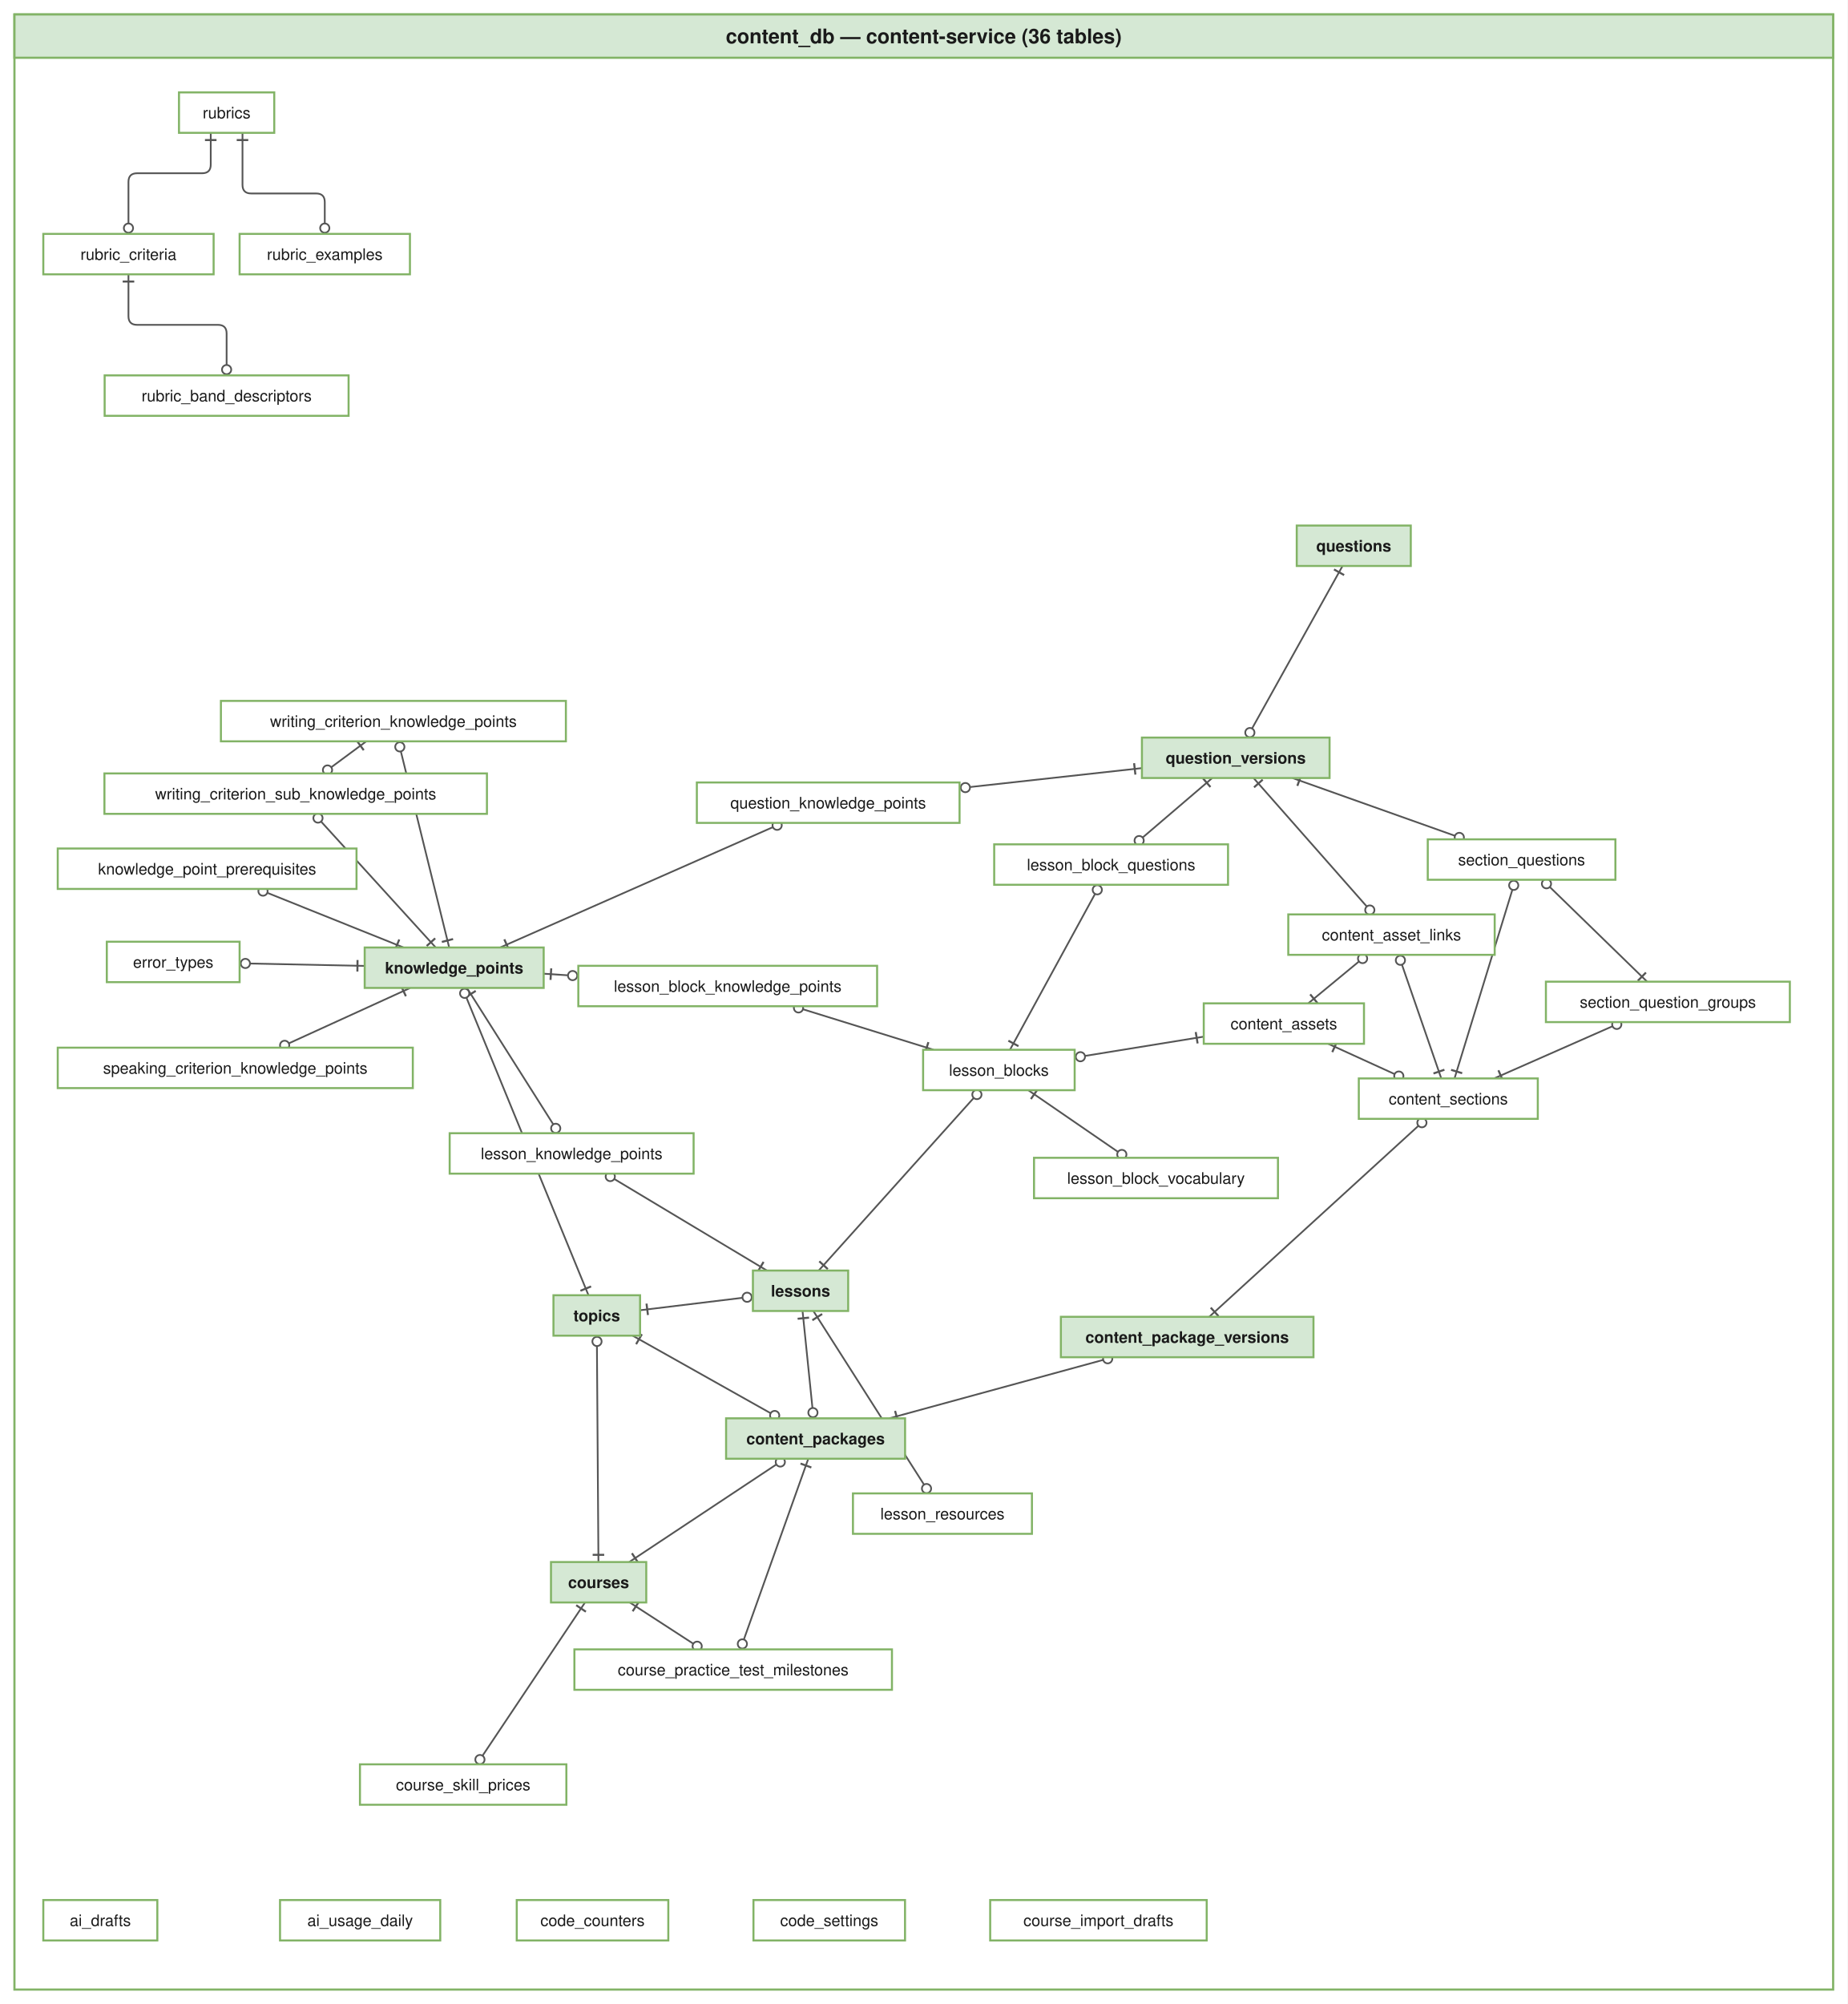
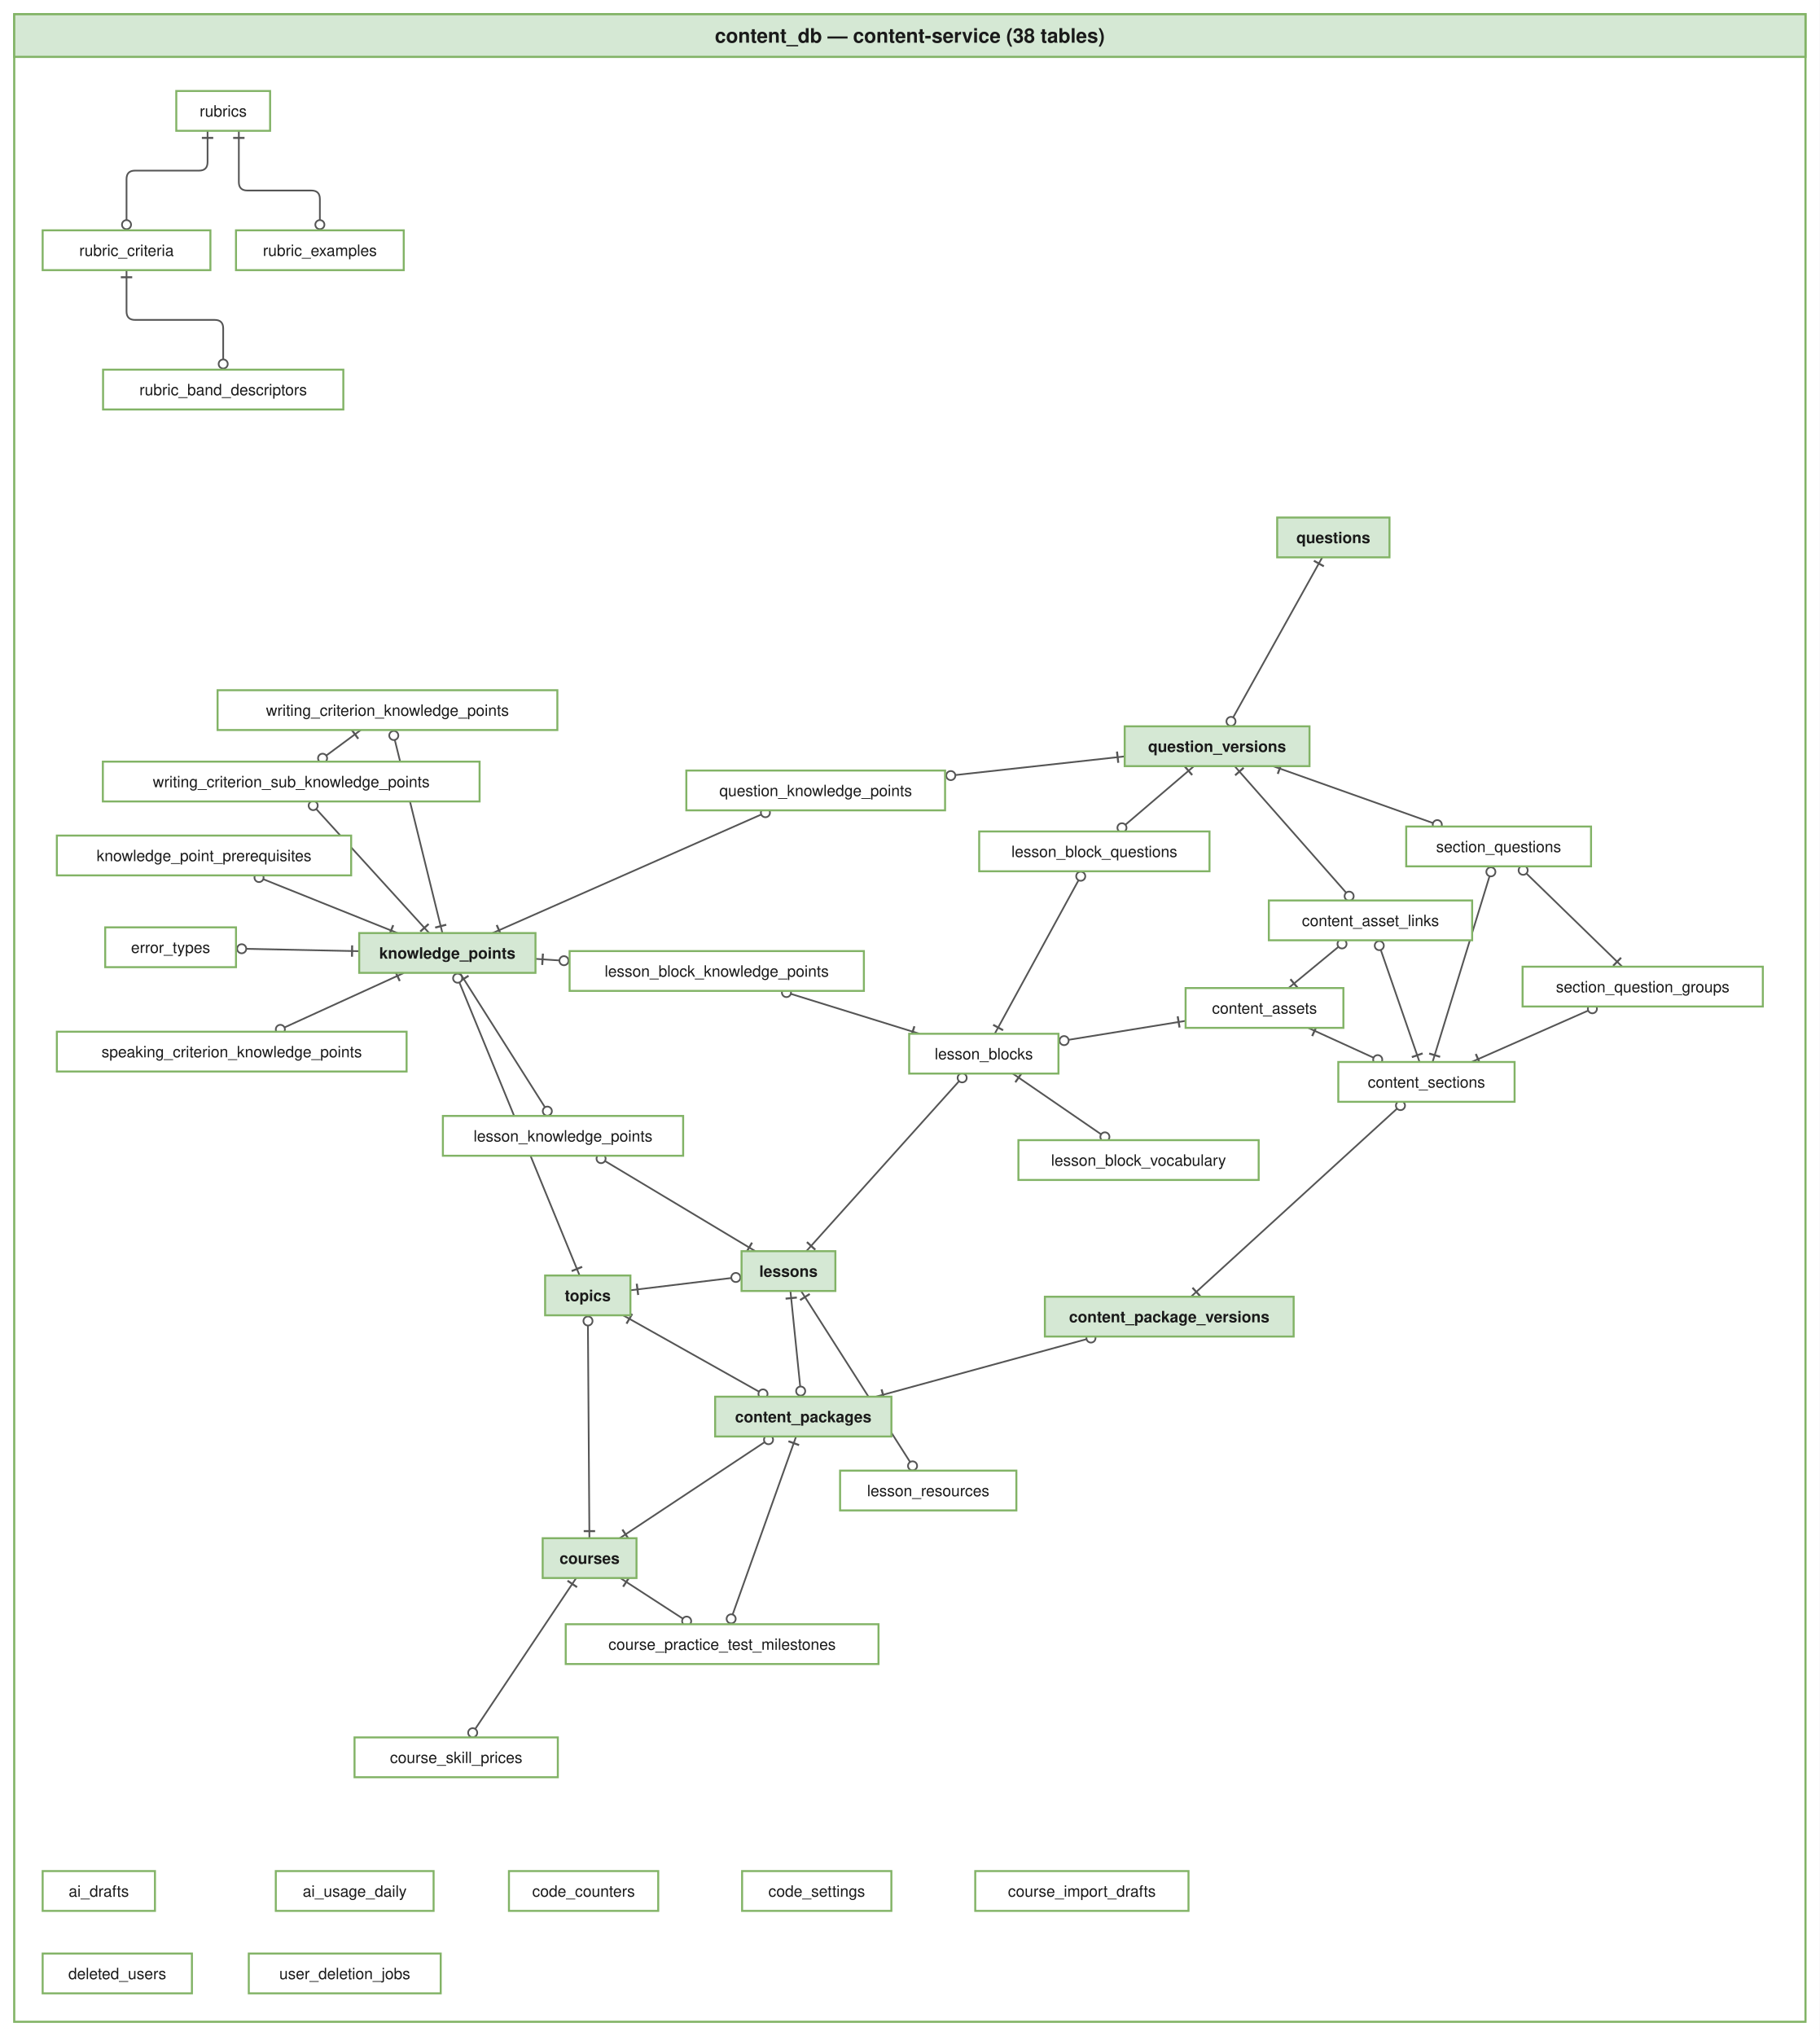
- <svg xmlns="http://www.w3.org/2000/svg" viewBox="0 0 1280 1388" width="1280" height="1388">
-   <rect width="1280" height="1388" fill="#ffffff" />
-   <rect x="10" y="10" width="1260" height="1368" fill="#ffffff" stroke="#82b366" stroke-width="1.5" />
+ <svg xmlns="http://www.w3.org/2000/svg" viewBox="0 0 1280 1432" width="1280" height="1432">
+   <rect width="1280" height="1432" fill="#ffffff" />
+   <rect x="10" y="10" width="1260" height="1412" fill="#ffffff" stroke="#82b366" stroke-width="1.5" />
  <rect x="10" y="10" width="1260" height="30" fill="#d5e8d4" stroke="#82b366" stroke-width="1.5" />
-   <text x="640.0" y="30" font-family="Helvetica, Arial, sans-serif" font-size="14" font-weight="700" text-anchor="middle" fill="#1a1a1a">content_db — content-service (36 tables)</text>
+   <text x="640.0" y="30" font-family="Helvetica, Arial, sans-serif" font-size="14" font-weight="700" text-anchor="middle" fill="#1a1a1a">content_db — content-service (38 tables)</text>
  <path d="M906.4,694.9 L947.1,661.3" fill="none" stroke="#555555" stroke-width="1.2" />
  <circle cx="944.0" cy="663.9" r="3.2" fill="#ffffff" stroke="#555555" stroke-width="1.2" />
  <line x1="912.8" y1="694.8" x2="907.7" y2="688.7" stroke="#555555" stroke-width="1.4" />
  <path d="M920.1,722.9 L972.7,746.9" fill="none" stroke="#555555" stroke-width="1.2" />
  <circle cx="969.1" cy="745.3" r="3.2" fill="#ffffff" stroke="#555555" stroke-width="1.2" />
  <line x1="923.0" y1="728.7" x2="926.3" y2="721.4" stroke="#555555" stroke-width="1.4" />
  <path d="M834.0,718.0 L744.5,732.5" fill="none" stroke="#555555" stroke-width="1.2" />
  <circle cx="748.5" cy="731.9" r="3.2" fill="#ffffff" stroke="#555555" stroke-width="1.2" />
  <line x1="828.4" y1="714.8" x2="829.7" y2="722.7" stroke="#555555" stroke-width="1.4" />
  <path d="M837.8,912.0 L988.0,774.9" fill="none" stroke="#555555" stroke-width="1.2" />
  <circle cx="985.1" cy="777.6" r="3.2" fill="#ffffff" stroke="#555555" stroke-width="1.2" />
  <line x1="844.2" y1="911.6" x2="838.8" y2="905.7" stroke="#555555" stroke-width="1.4" />
  <path d="M616.3,982.3 L771.2,940.0" fill="none" stroke="#555555" stroke-width="1.2" />
  <circle cx="767.4" cy="941.1" r="3.2" fill="#ffffff" stroke="#555555" stroke-width="1.2" />
  <line x1="622.2" y1="984.9" x2="620.1" y2="977.2" stroke="#555555" stroke-width="1.4" />
  <path d="M560.0,1010.3 L512.9,1142.4" fill="none" stroke="#555555" stroke-width="1.2" />
  <circle cx="514.3" cy="1138.6" r="3.2" fill="#ffffff" stroke="#555555" stroke-width="1.2" />
  <line x1="554.6" y1="1013.7" x2="562.1" y2="1016.4" stroke="#555555" stroke-width="1.4" />
  <path d="M998.5,746.9 L968.9,661.3" fill="none" stroke="#555555" stroke-width="1.2" />
  <circle cx="970.2" cy="665.1" r="3.2" fill="#ffffff" stroke="#555555" stroke-width="1.2" />
  <line x1="1000.7" y1="740.9" x2="993.1" y2="743.5" stroke="#555555" stroke-width="1.4" />
  <path d="M1035.2,746.9 L1123.7,707.9" fill="none" stroke="#555555" stroke-width="1.2" />
  <circle cx="1120.1" cy="709.5" r="3.2" fill="#ffffff" stroke="#555555" stroke-width="1.2" />
  <line x1="1041.3" y1="748.6" x2="1038.1" y2="741.3" stroke="#555555" stroke-width="1.4" />
  <path d="M1007.7,746.9 L1049.9,609.3" fill="none" stroke="#555555" stroke-width="1.2" />
  <circle cx="1048.7" cy="613.2" r="3.2" fill="#ffffff" stroke="#555555" stroke-width="1.2" />
  <line x1="1013.0" y1="743.3" x2="1005.3" y2="741.0" stroke="#555555" stroke-width="1.4" />
  <path d="M435.9,1081.9 L543.9,1010.3" fill="none" stroke="#555555" stroke-width="1.2" />
  <circle cx="540.6" cy="1012.6" r="3.2" fill="#ffffff" stroke="#555555" stroke-width="1.2" />
  <line x1="442.2" y1="1082.5" x2="437.8" y2="1075.8" stroke="#555555" stroke-width="1.4" />
  <path d="M436.3,1109.9 L486.4,1142.4" fill="none" stroke="#555555" stroke-width="1.2" />
  <circle cx="483.0" cy="1140.2" r="3.2" fill="#ffffff" stroke="#555555" stroke-width="1.2" />
  <line x1="438.3" y1="1116.0" x2="442.7" y2="1109.3" stroke="#555555" stroke-width="1.4" />
  <path d="M405.3,1109.9 L330.3,1222.0" fill="none" stroke="#555555" stroke-width="1.2" />
  <circle cx="332.5" cy="1218.7" r="3.2" fill="#ffffff" stroke="#555555" stroke-width="1.2" />
  <line x1="399.2" y1="1111.8" x2="405.9" y2="1116.3" stroke="#555555" stroke-width="1.4" />
  <path d="M414.6,1081.9 L413.5,925.1" fill="none" stroke="#555555" stroke-width="1.2" />
  <circle cx="413.6" cy="929.1" r="3.2" fill="#ffffff" stroke="#555555" stroke-width="1.2" />
  <line x1="418.6" y1="1076.9" x2="410.6" y2="1076.9" stroke="#555555" stroke-width="1.4" />
  <path d="M252.7,669.0 L166.0,667.2" fill="none" stroke="#555555" stroke-width="1.2" />
  <circle cx="170.0" cy="667.3" r="3.2" fill="#ffffff" stroke="#555555" stroke-width="1.2" />
  <line x1="247.7" y1="664.9" x2="247.6" y2="672.9" stroke="#555555" stroke-width="1.4" />
  <path d="M279.7,656.3 L178.5,615.7" fill="none" stroke="#555555" stroke-width="1.2" />
  <circle cx="182.2" cy="617.2" r="3.2" fill="#ffffff" stroke="#555555" stroke-width="1.2" />
  <line x1="276.6" y1="650.7" x2="273.6" y2="658.1" stroke="#555555" stroke-width="1.4" />
  <path d="M376.7,674.4 L400.7,676.0" fill="none" stroke="#555555" stroke-width="1.2" />
  <circle cx="396.7" cy="675.7" r="3.2" fill="#ffffff" stroke="#555555" stroke-width="1.2" />
  <line x1="381.4" y1="678.7" x2="381.9" y2="670.7" stroke="#555555" stroke-width="1.4" />
  <path d="M323.5,684.3 L387.2,784.9" fill="none" stroke="#555555" stroke-width="1.2" />
  <circle cx="385.0" cy="781.5" r="3.2" fill="#ffffff" stroke="#555555" stroke-width="1.2" />
  <line x1="322.8" y1="690.6" x2="329.6" y2="686.3" stroke="#555555" stroke-width="1.4" />
  <path d="M346.4,656.3 L542.0,570.0" fill="none" stroke="#555555" stroke-width="1.2" />
  <circle cx="538.4" cy="571.6" r="3.2" fill="#ffffff" stroke="#555555" stroke-width="1.2" />
  <line x1="352.6" y1="657.9" x2="349.4" y2="650.6" stroke="#555555" stroke-width="1.4" />
  <path d="M284.1,684.3 L193.6,725.6" fill="none" stroke="#555555" stroke-width="1.2" />
  <circle cx="197.2" cy="724.0" r="3.2" fill="#ffffff" stroke="#555555" stroke-width="1.2" />
  <line x1="277.8" y1="682.7" x2="281.2" y2="690.0" stroke="#555555" stroke-width="1.4" />
  <path d="M311.2,656.3 L276.0,513.5" fill="none" stroke="#555555" stroke-width="1.2" />
  <circle cx="277.0" cy="517.3" r="3.2" fill="#ffffff" stroke="#555555" stroke-width="1.2" />
  <line x1="313.9" y1="650.4" x2="306.1" y2="652.4" stroke="#555555" stroke-width="1.4" />
  <path d="M301.9,656.3 L217.6,563.7" fill="none" stroke="#555555" stroke-width="1.2" />
  <circle cx="220.3" cy="566.6" r="3.2" fill="#ffffff" stroke="#555555" stroke-width="1.2" />
  <line x1="301.5" y1="649.9" x2="295.6" y2="655.2" stroke="#555555" stroke-width="1.4" />
  <path d="M646.8,727.1 L549.4,696.9" fill="none" stroke="#555555" stroke-width="1.2" />
  <circle cx="553.2" cy="698.1" r="3.2" fill="#ffffff" stroke="#555555" stroke-width="1.2" />
  <line x1="643.2" y1="721.8" x2="640.8" y2="729.4" stroke="#555555" stroke-width="1.4" />
  <path d="M699.7,727.1 L762.1,612.8" fill="none" stroke="#555555" stroke-width="1.2" />
  <circle cx="760.2" cy="616.3" r="3.2" fill="#ffffff" stroke="#555555" stroke-width="1.2" />
  <line x1="705.6" y1="724.6" x2="698.6" y2="720.8" stroke="#555555" stroke-width="1.4" />
  <path d="M712.4,755.1 L780.5,801.9" fill="none" stroke="#555555" stroke-width="1.2" />
  <circle cx="777.2" cy="799.6" r="3.2" fill="#ffffff" stroke="#555555" stroke-width="1.2" />
  <line x1="714.2" y1="761.2" x2="718.8" y2="754.6" stroke="#555555" stroke-width="1.4" />
  <path d="M556.0,908.0 L563.6,982.3" fill="none" stroke="#555555" stroke-width="1.2" />
  <circle cx="563.2" cy="978.4" r="3.2" fill="#ffffff" stroke="#555555" stroke-width="1.2" />
  <line x1="552.6" y1="913.4" x2="560.5" y2="912.6" stroke="#555555" stroke-width="1.4" />
  <path d="M567.2,880.0 L679.4,755.1" fill="none" stroke="#555555" stroke-width="1.2" />
  <circle cx="676.8" cy="758.1" r="3.2" fill="#ffffff" stroke="#555555" stroke-width="1.2" />
  <line x1="573.5" y1="879.0" x2="567.6" y2="873.6" stroke="#555555" stroke-width="1.4" />
  <path d="M531.3,880.0 L419.4,812.9" fill="none" stroke="#555555" stroke-width="1.2" />
  <circle cx="422.8" cy="814.9" r="3.2" fill="#ffffff" stroke="#555555" stroke-width="1.2" />
  <line x1="529.0" y1="874.0" x2="524.9" y2="880.9" stroke="#555555" stroke-width="1.4" />
  <path d="M563.5,908.0 L644.0,1034.3" fill="none" stroke="#555555" stroke-width="1.2" />
  <circle cx="641.9" cy="1031.0" r="3.2" fill="#ffffff" stroke="#555555" stroke-width="1.2" />
  <line x1="562.8" y1="914.4" x2="569.6" y2="910.1" stroke="#555555" stroke-width="1.4" />
  <path d="M868.5,538.9 L951.7,633.3" fill="none" stroke="#555555" stroke-width="1.2" />
  <circle cx="949.0" cy="630.3" r="3.2" fill="#ffffff" stroke="#555555" stroke-width="1.2" />
  <line x1="868.8" y1="545.3" x2="874.8" y2="540.0" stroke="#555555" stroke-width="1.4" />
  <path d="M839.8,538.9 L786.1,584.8" fill="none" stroke="#555555" stroke-width="1.2" />
  <circle cx="789.2" cy="582.2" r="3.2" fill="#ffffff" stroke="#555555" stroke-width="1.2" />
  <line x1="833.4" y1="539.1" x2="838.6" y2="545.1" stroke="#555555" stroke-width="1.4" />
  <path d="M791.1,532.0 L664.8,545.9" fill="none" stroke="#555555" stroke-width="1.2" />
  <circle cx="668.8" cy="545.5" r="3.2" fill="#ffffff" stroke="#555555" stroke-width="1.2" />
  <line x1="785.7" y1="528.6" x2="786.6" y2="536.5" stroke="#555555" stroke-width="1.4" />
  <path d="M895.5,538.9 L1014.8,581.3" fill="none" stroke="#555555" stroke-width="1.2" />
  <circle cx="1011.0" cy="580.0" r="3.2" fill="#ffffff" stroke="#555555" stroke-width="1.2" />
  <line x1="898.8" y1="544.3" x2="901.5" y2="536.8" stroke="#555555" stroke-width="1.4" />
  <path d="M930.1,392.0 L863.9,510.9" fill="none" stroke="#555555" stroke-width="1.2" />
  <circle cx="865.9" cy="507.4" r="3.2" fill="#ffffff" stroke="#555555" stroke-width="1.2" />
  <line x1="924.2" y1="394.4" x2="931.2" y2="398.3" stroke="#555555" stroke-width="1.4" />
  <path d="M89.0,190.0 L89.0,219.0 Q89.0,225.0 95.0,225.0 L151.0,225.0 Q157.0,225.0 157.0,231.0 L157.0,260.0" fill="none" stroke="#555555" stroke-width="1.2" />
  <circle cx="157.0" cy="256.0" r="3.2" fill="#ffffff" stroke="#555555" stroke-width="1.2" />
  <line x1="85.0" y1="195.0" x2="93.0" y2="195.0" stroke="#555555" stroke-width="1.4" />
  <path d="M146.0,92.0 L146.0,114.0 Q146.0,120.0 140.0,120.0 L95.0,120.0 Q89.0,120.0 89.0,126.0 L89.0,162.0" fill="none" stroke="#555555" stroke-width="1.2" />
  <circle cx="89.0" cy="158.0" r="3.2" fill="#ffffff" stroke="#555555" stroke-width="1.2" />
  <line x1="142.0" y1="97.0" x2="150.0" y2="97.0" stroke="#555555" stroke-width="1.4" />
  <path d="M168.0,92.0 L168.0,128.0 Q168.0,134.0 174.0,134.0 L219.0,134.0 Q225.0,134.0 225.0,140.0 L225.0,162.0" fill="none" stroke="#555555" stroke-width="1.2" />
  <circle cx="225.0" cy="158.0" r="3.2" fill="#ffffff" stroke="#555555" stroke-width="1.2" />
  <line x1="164.0" y1="97.0" x2="172.0" y2="97.0" stroke="#555555" stroke-width="1.4" />
  <path d="M1141.1,679.9 L1068.5,609.3" fill="none" stroke="#555555" stroke-width="1.2" />
  <circle cx="1071.4" cy="612.1" r="3.2" fill="#ffffff" stroke="#555555" stroke-width="1.2" />
  <line x1="1140.3" y1="673.6" x2="1134.7" y2="679.3" stroke="#555555" stroke-width="1.4" />
  <path d="M438.3,925.1 L540.1,982.3" fill="none" stroke="#555555" stroke-width="1.2" />
  <circle cx="536.7" cy="980.4" r="3.2" fill="#ffffff" stroke="#555555" stroke-width="1.2" />
  <line x1="440.7" y1="931.0" x2="444.7" y2="924.1" stroke="#555555" stroke-width="1.4" />
  <path d="M407.7,897.1 L320.4,684.3" fill="none" stroke="#555555" stroke-width="1.2" />
  <circle cx="321.9" cy="688.0" r="3.2" fill="#ffffff" stroke="#555555" stroke-width="1.2" />
  <line x1="409.5" y1="891.0" x2="402.1" y2="894.0" stroke="#555555" stroke-width="1.4" />
  <path d="M443.4,907.5 L521.6,898.0" fill="none" stroke="#555555" stroke-width="1.2" />
  <circle cx="517.6" cy="898.5" r="3.2" fill="#ffffff" stroke="#555555" stroke-width="1.2" />
  <line x1="448.9" y1="910.8" x2="447.9" y2="902.9" stroke="#555555" stroke-width="1.4" />
  <path d="M253.7,513.5 L223.7,535.7" fill="none" stroke="#555555" stroke-width="1.2" />
  <circle cx="226.9" cy="533.3" r="3.2" fill="#ffffff" stroke="#555555" stroke-width="1.2" />
  <line x1="247.3" y1="513.2" x2="252.0" y2="519.6" stroke="#555555" stroke-width="1.4" />
  <rect x="30" y="1316" width="79" height="28" fill="#ffffff" stroke="#82b366" stroke-width="1.4" />
  <text x="69.5" y="1334" font-family="Helvetica, Arial, sans-serif" font-size="11" font-weight="400" text-anchor="middle" fill="#1a1a1a">ai_drafts</text>
  <rect x="194" y="1316" width="111" height="28" fill="#ffffff" stroke="#82b366" stroke-width="1.4" />
  <text x="249.5" y="1334" font-family="Helvetica, Arial, sans-serif" font-size="11" font-weight="400" text-anchor="middle" fill="#1a1a1a">ai_usage_daily</text>
  <rect x="358" y="1316" width="105" height="28" fill="#ffffff" stroke="#82b366" stroke-width="1.4" />
  <text x="410.5" y="1334" font-family="Helvetica, Arial, sans-serif" font-size="11" font-weight="400" text-anchor="middle" fill="#1a1a1a">code_counters</text>
  <rect x="522" y="1316" width="105" height="28" fill="#ffffff" stroke="#82b366" stroke-width="1.4" />
  <text x="574.5" y="1334" font-family="Helvetica, Arial, sans-serif" font-size="11" font-weight="400" text-anchor="middle" fill="#1a1a1a">code_settings</text>
  <rect x="892.522" y="633.335" width="143" height="28" fill="#ffffff" stroke="#82b366" stroke-width="1.4" />
  <text x="964.022" y="651.335" font-family="Helvetica, Arial, sans-serif" font-size="11" font-weight="400" text-anchor="middle" fill="#1a1a1a">content_asset_links</text>
  <rect x="833.963" y="694.938" width="111" height="28" fill="#ffffff" stroke="#82b366" stroke-width="1.4" />
  <text x="889.463" y="712.938" font-family="Helvetica, Arial, sans-serif" font-size="11" font-weight="400" text-anchor="middle" fill="#1a1a1a">content_assets</text>
  <rect x="734.975" y="912.042" width="175" height="28" fill="#d5e8d4" stroke="#82b366" stroke-width="1.4" />
  <text x="822.475" y="930.042" font-family="Helvetica, Arial, sans-serif" font-size="11" font-weight="700" text-anchor="middle" fill="#1a1a1a">content_package_versions</text>
  <rect x="503.036" y="982.346" width="124" height="28" fill="#d5e8d4" stroke="#82b366" stroke-width="1.4" />
  <text x="565.036" y="1000.346" font-family="Helvetica, Arial, sans-serif" font-size="11" font-weight="700" text-anchor="middle" fill="#1a1a1a">content_packages</text>
  <rect x="941.379" y="746.938" width="124" height="28" fill="#ffffff" stroke="#82b366" stroke-width="1.4" />
  <text x="1003.379" y="764.938" font-family="Helvetica, Arial, sans-serif" font-size="11" font-weight="400" text-anchor="middle" fill="#1a1a1a">content_sections</text>
  <rect x="686" y="1316" width="150" height="28" fill="#ffffff" stroke="#82b366" stroke-width="1.4" />
  <text x="761.0" y="1334" font-family="Helvetica, Arial, sans-serif" font-size="11" font-weight="400" text-anchor="middle" fill="#1a1a1a">course_import_drafts</text>
  <rect x="397.941" y="1142.382" width="220" height="28" fill="#ffffff" stroke="#82b366" stroke-width="1.4" />
  <text x="507.941" y="1160.382" font-family="Helvetica, Arial, sans-serif" font-size="11" font-weight="400" text-anchor="middle" fill="#1a1a1a">course_practice_test_milestones</text>
  <rect x="249.38" y="1222.0" width="143" height="28" fill="#ffffff" stroke="#82b366" stroke-width="1.4" />
  <text x="320.88" y="1240.0" font-family="Helvetica, Arial, sans-serif" font-size="11" font-weight="400" text-anchor="middle" fill="#1a1a1a">course_skill_prices</text>
  <rect x="381.722" y="1081.887" width="66" height="28" fill="#d5e8d4" stroke="#82b366" stroke-width="1.4" />
  <text x="414.722" y="1099.887" font-family="Helvetica, Arial, sans-serif" font-size="11" font-weight="700" text-anchor="middle" fill="#1a1a1a">courses</text>
  <rect x="74.0" y="652.245" width="92" height="28" fill="#ffffff" stroke="#82b366" stroke-width="1.4" />
  <text x="120.0" y="670.245" font-family="Helvetica, Arial, sans-serif" font-size="11" font-weight="400" text-anchor="middle" fill="#1a1a1a">error_types</text>
  <rect x="40.0" y="587.69" width="207" height="28" fill="#ffffff" stroke="#82b366" stroke-width="1.4" />
  <text x="143.5" y="605.69" font-family="Helvetica, Arial, sans-serif" font-size="11" font-weight="400" text-anchor="middle" fill="#1a1a1a">knowledge_point_prerequisites</text>
  <rect x="252.662" y="656.252" width="124" height="28" fill="#d5e8d4" stroke="#82b366" stroke-width="1.4" />
  <text x="314.662" y="674.252" font-family="Helvetica, Arial, sans-serif" font-size="11" font-weight="700" text-anchor="middle" fill="#1a1a1a">knowledge_points</text>
  <rect x="400.662" y="668.933" width="207" height="28" fill="#ffffff" stroke="#82b366" stroke-width="1.4" />
  <text x="504.162" y="686.933" font-family="Helvetica, Arial, sans-serif" font-size="11" font-weight="400" text-anchor="middle" fill="#1a1a1a">lesson_block_knowledge_points</text>
  <rect x="688.776" y="584.799" width="162" height="28" fill="#ffffff" stroke="#82b366" stroke-width="1.4" />
  <text x="769.776" y="602.799" font-family="Helvetica, Arial, sans-serif" font-size="11" font-weight="400" text-anchor="middle" fill="#1a1a1a">lesson_block_questions</text>
  <rect x="716.37" y="801.911" width="169" height="28" fill="#ffffff" stroke="#82b366" stroke-width="1.4" />
  <text x="800.87" y="819.911" font-family="Helvetica, Arial, sans-serif" font-size="11" font-weight="400" text-anchor="middle" fill="#1a1a1a">lesson_block_vocabulary</text>
  <rect x="639.527" y="727.087" width="105" height="28" fill="#ffffff" stroke="#82b366" stroke-width="1.4" />
  <text x="692.027" y="745.087" font-family="Helvetica, Arial, sans-serif" font-size="11" font-weight="400" text-anchor="middle" fill="#1a1a1a">lesson_blocks</text>
  <rect x="311.535" y="784.886" width="169" height="28" fill="#ffffff" stroke="#82b366" stroke-width="1.4" />
  <text x="396.035" y="802.886" font-family="Helvetica, Arial, sans-serif" font-size="11" font-weight="400" text-anchor="middle" fill="#1a1a1a">lesson_knowledge_points</text>
  <rect x="590.924" y="1034.346" width="124" height="28" fill="#ffffff" stroke="#82b366" stroke-width="1.4" />
  <text x="652.924" y="1052.346" font-family="Helvetica, Arial, sans-serif" font-size="11" font-weight="400" text-anchor="middle" fill="#1a1a1a">lesson_resources</text>
  <rect x="521.614" y="880" width="66" height="28" fill="#d5e8d4" stroke="#82b366" stroke-width="1.4" />
  <text x="554.614" y="898" font-family="Helvetica, Arial, sans-serif" font-size="11" font-weight="700" text-anchor="middle" fill="#1a1a1a">lessons</text>
  <rect x="482.776" y="541.95" width="182" height="28" fill="#ffffff" stroke="#82b366" stroke-width="1.4" />
  <text x="573.776" y="559.95" font-family="Helvetica, Arial, sans-serif" font-size="11" font-weight="400" text-anchor="middle" fill="#1a1a1a">question_knowledge_points</text>
  <rect x="791.123" y="510.856" width="130" height="28" fill="#d5e8d4" stroke="#82b366" stroke-width="1.4" />
  <text x="856.123" y="528.856" font-family="Helvetica, Arial, sans-serif" font-size="11" font-weight="700" text-anchor="middle" fill="#1a1a1a">question_versions</text>
  <rect x="898.382" y="364.0" width="79" height="28" fill="#d5e8d4" stroke="#82b366" stroke-width="1.4" />
  <text x="937.882" y="382.0" font-family="Helvetica, Arial, sans-serif" font-size="11" font-weight="700" text-anchor="middle" fill="#1a1a1a">questions</text>
  <rect x="72.5" y="260" width="169" height="28" fill="#ffffff" stroke="#82b366" stroke-width="1.4" />
  <text x="157.0" y="278" font-family="Helvetica, Arial, sans-serif" font-size="11" font-weight="400" text-anchor="middle" fill="#1a1a1a">rubric_band_descriptors</text>
  <rect x="30.0" y="162" width="118" height="28" fill="#ffffff" stroke="#82b366" stroke-width="1.4" />
  <text x="89.0" y="180" font-family="Helvetica, Arial, sans-serif" font-size="11" font-weight="400" text-anchor="middle" fill="#1a1a1a">rubric_criteria</text>
  <rect x="166.0" y="162" width="118" height="28" fill="#ffffff" stroke="#82b366" stroke-width="1.4" />
  <text x="225.0" y="180" font-family="Helvetica, Arial, sans-serif" font-size="11" font-weight="400" text-anchor="middle" fill="#1a1a1a">rubric_examples</text>
  <rect x="124.0" y="64" width="66" height="28" fill="#ffffff" stroke="#82b366" stroke-width="1.4" />
  <text x="157.0" y="82" font-family="Helvetica, Arial, sans-serif" font-size="11" font-weight="400" text-anchor="middle" fill="#1a1a1a">rubrics</text>
  <rect x="1071.0" y="679.918" width="169" height="28" fill="#ffffff" stroke="#82b366" stroke-width="1.4" />
  <text x="1155.5" y="697.918" font-family="Helvetica, Arial, sans-serif" font-size="11" font-weight="400" text-anchor="middle" fill="#1a1a1a">section_question_groups</text>
  <rect x="989.152" y="581.335" width="130" height="28" fill="#ffffff" stroke="#82b366" stroke-width="1.4" />
  <text x="1054.152" y="599.335" font-family="Helvetica, Arial, sans-serif" font-size="11" font-weight="400" text-anchor="middle" fill="#1a1a1a">section_questions</text>
  <rect x="40.0" y="725.636" width="246" height="28" fill="#ffffff" stroke="#82b366" stroke-width="1.4" />
  <text x="163.0" y="743.636" font-family="Helvetica, Arial, sans-serif" font-size="11" font-weight="400" text-anchor="middle" fill="#1a1a1a">speaking_criterion_knowledge_points</text>
  <rect x="383.438" y="897.104" width="60" height="28" fill="#d5e8d4" stroke="#82b366" stroke-width="1.4" />
  <text x="413.438" y="915.104" font-family="Helvetica, Arial, sans-serif" font-size="11" font-weight="700" text-anchor="middle" fill="#1a1a1a">topics</text>
  <rect x="153.047" y="485.453" width="239" height="28" fill="#ffffff" stroke="#82b366" stroke-width="1.4" />
  <text x="272.547" y="503.453" font-family="Helvetica, Arial, sans-serif" font-size="11" font-weight="400" text-anchor="middle" fill="#1a1a1a">writing_criterion_knowledge_points</text>
  <rect x="72.348" y="535.69" width="265" height="28" fill="#ffffff" stroke="#82b366" stroke-width="1.4" />
  <text x="204.848" y="553.69" font-family="Helvetica, Arial, sans-serif" font-size="11" font-weight="400" text-anchor="middle" fill="#1a1a1a">writing_criterion_sub_knowledge_points</text>
+   <rect x="30" y="1374" width="105" height="28" fill="#ffffff" stroke="#82b366" stroke-width="1.4" />
+   <text x="82.5" y="1392" font-family="Helvetica, Arial, sans-serif" font-size="11" font-weight="400" text-anchor="middle" fill="#1a1a1a">deleted_users</text>
+   <rect x="175" y="1374" width="135" height="28" fill="#ffffff" stroke="#82b366" stroke-width="1.4" />
+   <text x="242.5" y="1392" font-family="Helvetica, Arial, sans-serif" font-size="11" font-weight="400" text-anchor="middle" fill="#1a1a1a">user_deletion_jobs</text>
</svg>
